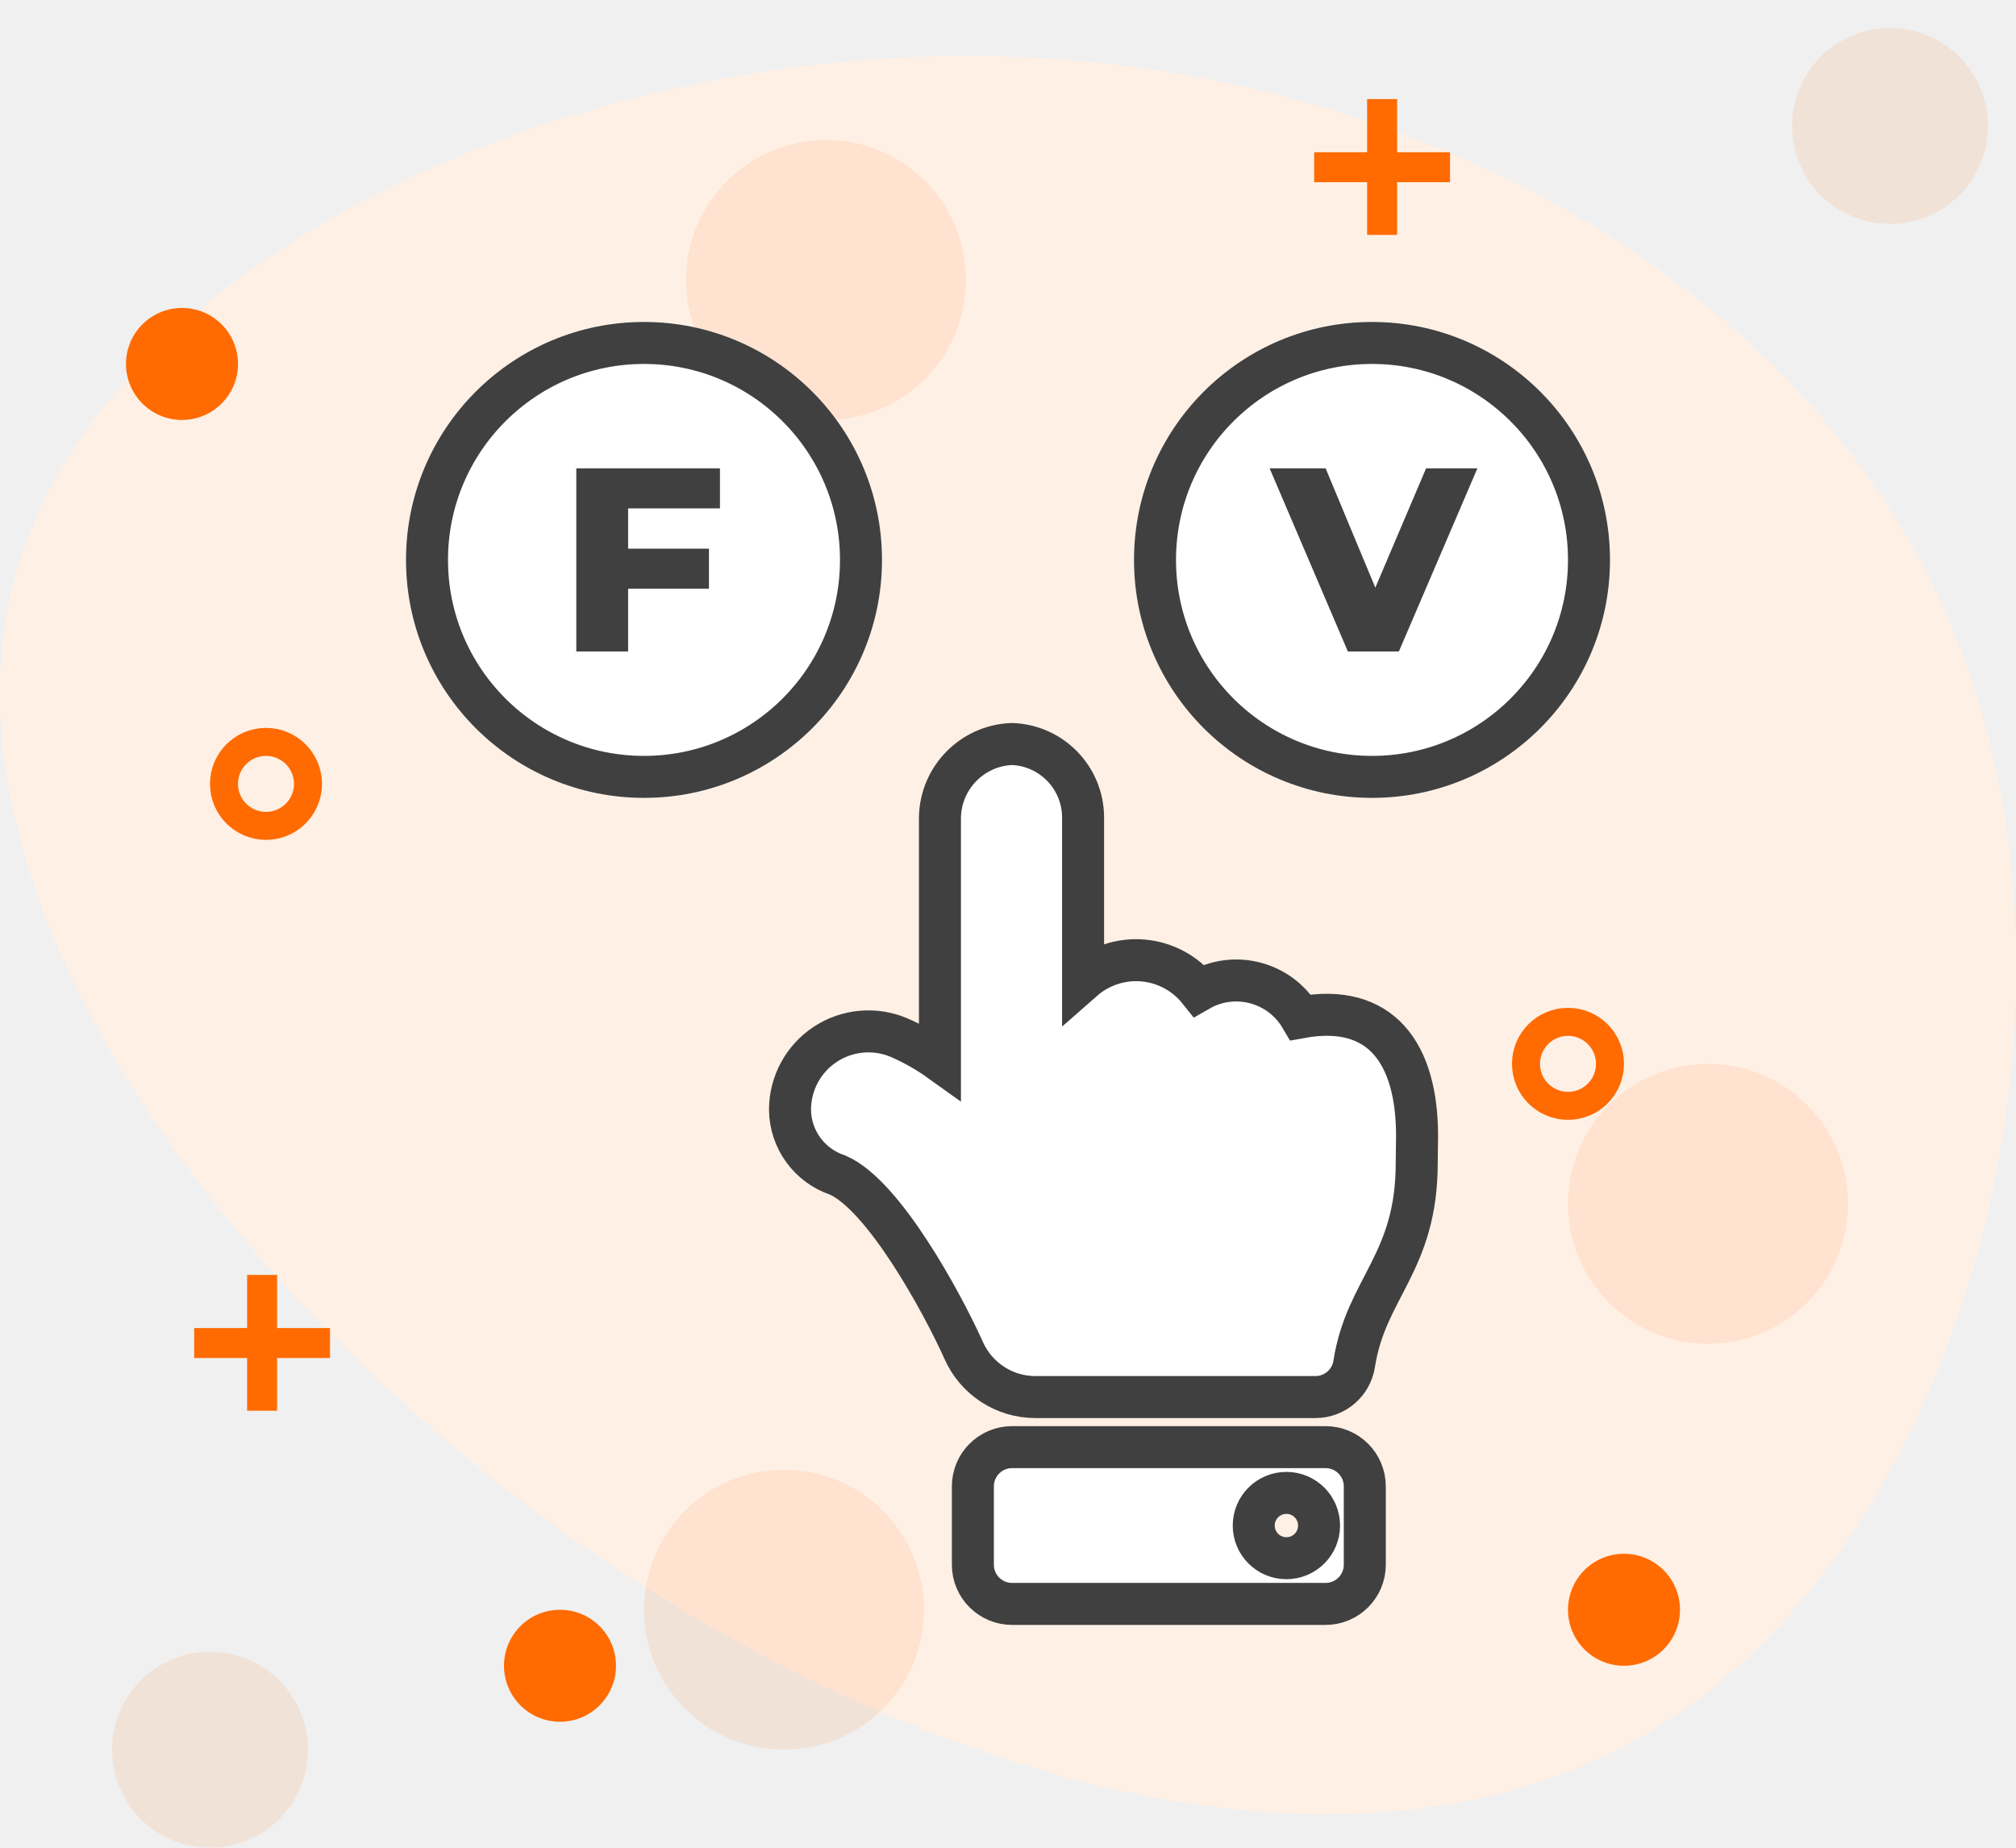
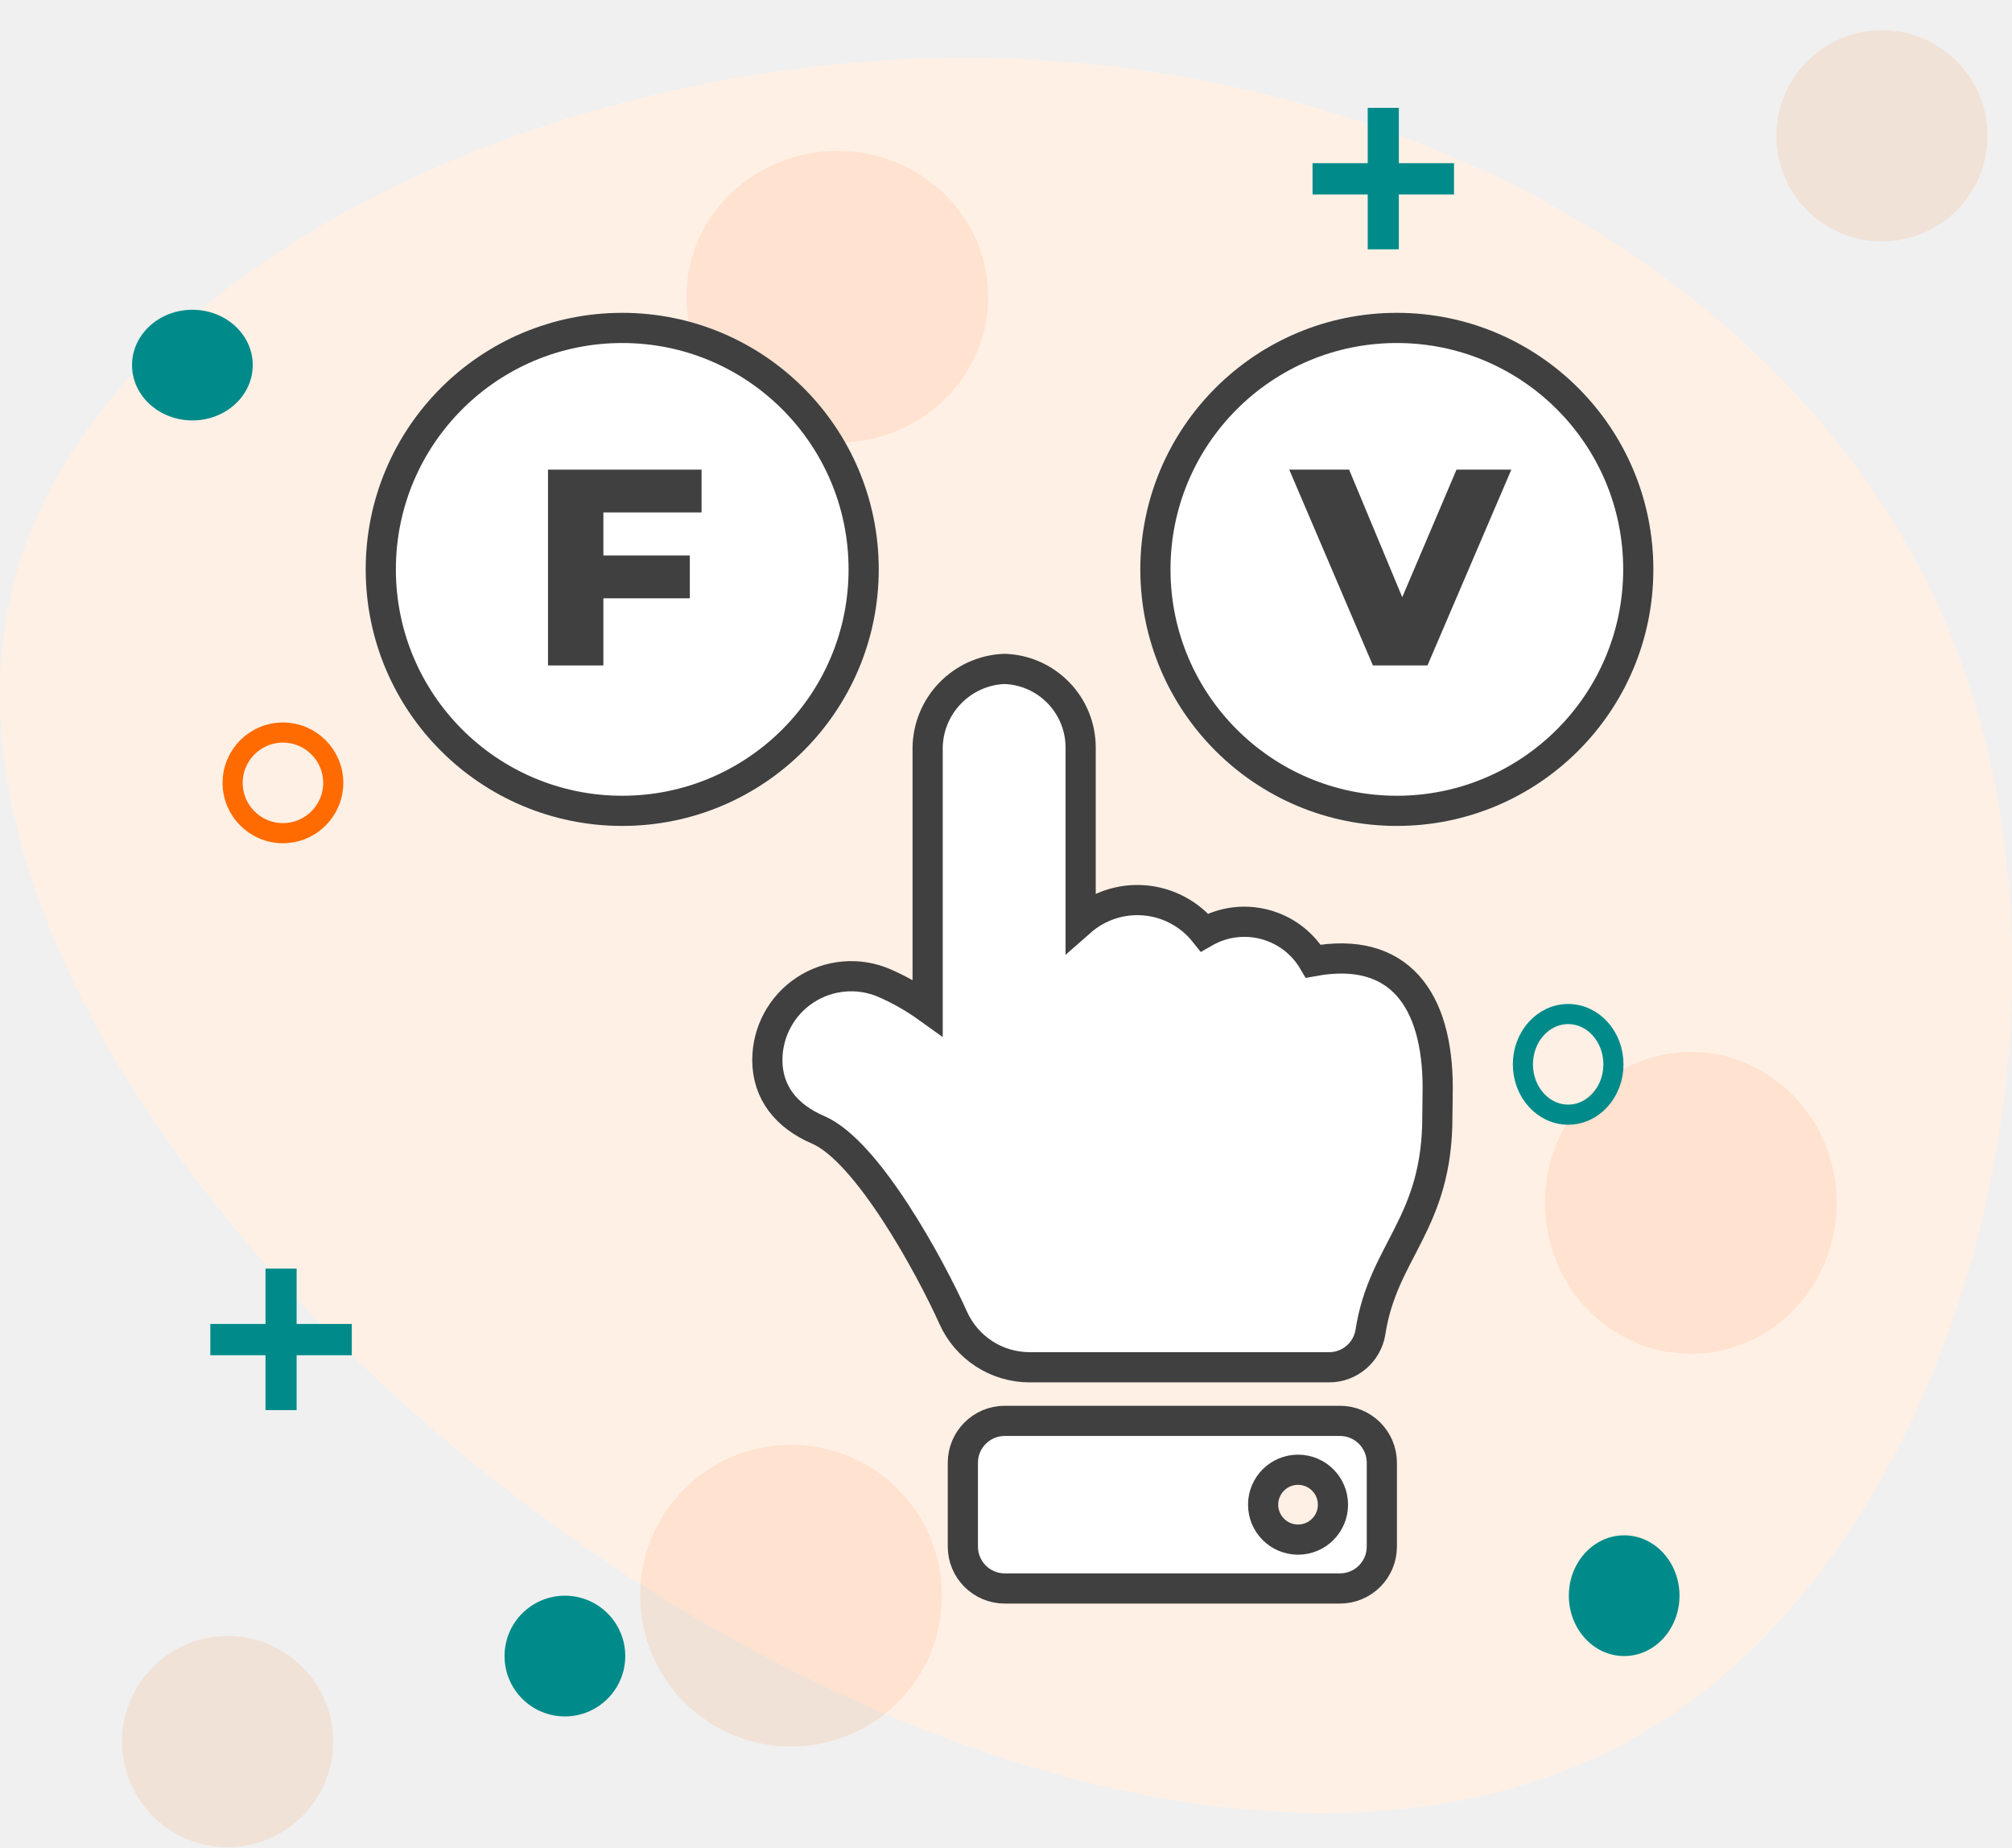
- <svg xmlns="http://www.w3.org/2000/svg" width="144" height="132" viewBox="0 0 144 132">
-   <g id="Grupo_27" data-name="Grupo 27" transform="translate(-8 -13)">
-     <path id="blob_2_" data-name="blob(2)" d="M70.952-16.161c9.669,26.2-.1,62.38-21.209,76C28.637,73.562-3.7,64.621-29.48,46.011S-74.5-.774-68.052-22.5C-61.606-44.336-29.48-59.619,1.294-59.1,31.964-58.58,61.283-42.361,70.952-16.161Z" transform="translate(77.306 76.112)" fill="#fff0e5" />
-     <g id="Grupo_3" data-name="Grupo 3" transform="translate(-5.665 -4.676)">
-       <text id="_" data-name="+" transform="translate(92.665 104.676)" fill="#ff6b00" font-size="20" font-family="Montserrat-Bold, Montserrat" font-weight="700">
-         <tspan x="-5.99" y="0">+</tspan>
-       </text>
-       <text id="_2" data-name="+" transform="translate(32.665 120.676)" fill="#ff6b00" font-size="20" font-family="Montserrat-Bold, Montserrat" font-weight="700">
-         <tspan x="-5.99" y="0">+</tspan>
-       </text>
-       <text id="_3" data-name="+" transform="translate(112.665 36.676)" fill="#ff6b00" font-size="20" font-family="Montserrat-Bold, Montserrat" font-weight="700">
-         <tspan x="-5.99" y="0">+</tspan>
-       </text>
-       <circle id="Elipse_1" data-name="Elipse 1" cx="4" cy="4" r="4" transform="translate(22.665 39.676)" fill="#ff6b00" />
-       <circle id="Elipse_2" data-name="Elipse 2" cx="4" cy="4" r="4" transform="translate(49.665 132.676)" fill="#ff6b00" />
-       <circle id="Elipse_5" data-name="Elipse 5" cx="4" cy="4" r="4" transform="translate(125.665 128.676)" fill="#ff6b00" />
-       <circle id="Elipse_6" data-name="Elipse 6" cx="10" cy="10" r="10" transform="translate(62.665 27.676)" fill="#ff6b00" opacity="0.1" />
-       <circle id="Elipse_7" data-name="Elipse 7" cx="10" cy="10" r="10" transform="translate(125.665 93.676)" fill="#ff6b00" opacity="0.1" />
-       <circle id="Elipse_11" data-name="Elipse 11" cx="7" cy="7" r="7" transform="translate(141.665 19.676)" fill="#ff6b00" opacity="0.1" />
-       <circle id="Elipse_12" data-name="Elipse 12" cx="7" cy="7" r="7" transform="translate(21.665 135.676)" fill="#ff6b00" opacity="0.1" />
-       <circle id="Elipse_8" data-name="Elipse 8" cx="10" cy="10" r="10" transform="translate(59.665 122.676)" fill="#ff6b00" opacity="0.1" />
-       <g id="Elipse_3" data-name="Elipse 3" transform="translate(121.665 89.676)" fill="none" stroke="#ff6b00" stroke-width="2">
-         <circle cx="4" cy="4" r="4" stroke="none" />
-         <circle cx="4" cy="4" r="3" fill="none" />
+ <svg xmlns="http://www.w3.org/2000/svg" width="200" height="183.602" viewBox="0 0 200 183.602">
+   <g id="Grupo_80089" data-name="Grupo 80089" transform="translate(-223.875 -391)">
+     <g id="Grupo_27" data-name="Grupo 27" transform="translate(223.875 391)">
+       <path id="blob_2_" data-name="blob(2)" d="M125.5.542c13.429,36.388-.144,86.639-29.457,105.555C66.726,125.158,21.818,112.74-13.993,86.892S-76.517,21.913-67.564-8.266c8.953-30.324,53.572-51.55,96.314-50.828C71.347-58.372,112.067-35.846,125.5.542Z" transform="translate(69.306 64.866)" fill="#fff0e5" />
+       <g id="Grupo_3" data-name="Grupo 3" transform="translate(12.125 0)">
+         <text id="_" data-name="+" transform="translate(97.811 121.222)" fill="#ff6b00" font-size="29" font-family="Montserrat-Bold, Montserrat" font-weight="700">
+           <tspan x="-8.468" y="0">+</tspan>
+         </text>
+         <text id="_2" data-name="+" transform="translate(16.001 143.374)" fill="#008b8a" font-size="29" font-family="Montserrat-Bold, Montserrat" font-weight="700">
+           <tspan x="-8.468" y="0">+</tspan>
+         </text>
+         <text id="_3" data-name="+" transform="translate(125.565 28)" fill="#008b8a" font-size="29" font-family="Montserrat-Bold, Montserrat" font-weight="700">
+           <tspan x="-8.468" y="0">+</tspan>
+         </text>
+         <ellipse id="Elipse_1" data-name="Elipse 1" cx="6" cy="5.5" rx="6" ry="5.5" transform="translate(1 30.788)" fill="#008b8a" />
+         <circle id="Elipse_2" data-name="Elipse 2" cx="6" cy="6" r="6" transform="translate(38.028 158.602)" fill="#008b8a" />
+         <ellipse id="Elipse_5" data-name="Elipse 5" cx="5.5" cy="6" rx="5.5" ry="6" transform="translate(143.824 152.602)" fill="#008b8a" />
+         <ellipse id="Elipse_6" data-name="Elipse 6" cx="15" cy="14.5" rx="15" ry="14.5" transform="translate(56.107 15)" fill="#ff6b00" opacity="0.1" />
+         <ellipse id="Elipse_7" data-name="Elipse 7" cx="14.5" cy="15" rx="14.5" ry="15" transform="translate(141.445 104.56)" fill="#ff6b00" opacity="0.1" />
+         <circle id="Elipse_11" data-name="Elipse 11" cx="10.5" cy="10.5" r="10.5" transform="translate(164.445 3)" fill="#ff6b00" opacity="0.1" />
+         <circle id="Elipse_12" data-name="Elipse 12" cx="10.5" cy="10.5" r="10.5" transform="translate(0 162.602)" fill="#ff6b00" opacity="0.1" />
+         <circle id="Elipse_8" data-name="Elipse 8" cx="15" cy="15" r="15" transform="translate(51.508 143.602)" fill="#ff6b00" opacity="0.1" />
+         <g id="Elipse_3" data-name="Elipse 3" transform="translate(138.257 99.79)" fill="none" stroke="#008b8a" stroke-width="2">
+           <ellipse cx="5.5" cy="6" rx="5.5" ry="6" stroke="none" />
+           <ellipse cx="5.5" cy="6" rx="4.5" ry="5" fill="none" />
+         </g>
+         <g id="Elipse_4" data-name="Elipse 4" transform="translate(10 71.812)" fill="none" stroke="#ff6b00" stroke-width="2">
+           <circle cx="6" cy="6" r="6" stroke="none" />
+           <circle cx="6" cy="6" r="5" fill="none" />
+         </g>
      </g>
-       <g id="Elipse_4" data-name="Elipse 4" transform="translate(28.665 69.676)" fill="none" stroke="#ff6b00" stroke-width="2">
-         <circle cx="4" cy="4" r="4" stroke="none" />
-         <circle cx="4" cy="4" r="3" fill="none" />
+       <g id="Grupo_4" data-name="Grupo 4" transform="translate(75.638 66.484)">
+         <path id="Icon_awesome-hand-point-right" data-name="Icon awesome-hand-point-right" d="M91.4,23.54a7.825,7.825,0,0,1-7.774,7.605H66.3a8.536,8.536,0,0,1-1.093,12.311,7.949,7.949,0,0,1-2.855,10.814c1.557,8.528-3.808,12.367-12.6,12.367-.477,0-2.3-.035-2.777-.034-10.754.029-13.344-5.391-21.472-6.649a4.16,4.16,0,0,1-3.517-4.113V26.076h0a8.33,8.33,0,0,1,4.939-7.609c5.013-2.255,16.557-8.51,18.661-13.418C46.941,1.891,49.3,0,52.529,0a8.335,8.335,0,0,1,7.656,11.611,23.586,23.586,0,0,1-2.456,4.324h25.9A7.951,7.951,0,0,1,91.4,23.54Zm-74.741.06V56.919a4.165,4.165,0,0,1-4.165,4.165H4.165A4.165,4.165,0,0,1,0,56.919V23.6a4.165,4.165,0,0,1,4.165-4.165h8.33A4.165,4.165,0,0,1,16.659,23.6ZM11.8,52.755A3.471,3.471,0,1,0,8.33,56.225,3.471,3.471,0,0,0,11.8,52.755Z" transform="translate(0 92.038) rotate(-90)" fill="#fff" />
+         <path id="Icon_awesome-hand-point-right-2" data-name="Icon awesome-hand-point-right" d="M91.4,23.54a7.825,7.825,0,0,1-7.774,7.605H66.3a8.536,8.536,0,0,1-1.093,12.311,7.949,7.949,0,0,1-2.855,10.814c1.557,8.528-3.808,12.367-12.6,12.367-.477,0-2.3-.035-2.777-.034-10.754.029-13.344-5.391-21.472-6.649a4.16,4.16,0,0,1-3.517-4.113V26.076h0a8.33,8.33,0,0,1,4.939-7.609c5.013-2.255,16.557-8.51,18.661-13.418C46.941,1.891,49.3,0,52.529,0a8.335,8.335,0,0,1,7.656,11.611,23.586,23.586,0,0,1-2.456,4.324h25.9A7.951,7.951,0,0,1,91.4,23.54Zm-74.741.06V56.919a4.165,4.165,0,0,1-4.165,4.165H4.165A4.165,4.165,0,0,1,0,56.919V23.6a4.165,4.165,0,0,1,4.165-4.165h8.33A4.165,4.165,0,0,1,16.659,23.6ZM11.8,52.755A3.471,3.471,0,1,0,8.33,56.225,3.471,3.471,0,0,0,11.8,52.755Z" transform="translate(0.638 91.401) rotate(-90)" fill="none" stroke="#404040" stroke-width="3" />
      </g>
-     </g>
-     <g id="Grupo_4" data-name="Grupo 4" transform="translate(9 20.651)">
-       <path id="Icon_awesome-hand-point-right" data-name="Icon awesome-hand-point-right" d="M61.431,15.822a5.259,5.259,0,0,1-5.225,5.112H44.56a5.737,5.737,0,0,1-.735,8.275,5.343,5.343,0,0,1-1.919,7.268c1.047,5.732-2.56,8.312-8.468,8.312-.32,0-1.548-.024-1.866-.023-7.228.02-8.968-3.623-14.431-4.469a2.8,2.8,0,0,1-2.364-2.765V17.526h0a5.6,5.6,0,0,1,3.32-5.114C21.467,10.9,29.226,6.692,30.64,3.393A4.971,4.971,0,0,1,35.305,0a5.6,5.6,0,0,1,5.146,7.8A15.853,15.853,0,0,1,38.8,10.71H56.206a5.344,5.344,0,0,1,5.225,5.112ZM11.2,15.862V38.256a2.8,2.8,0,0,1-2.8,2.8H2.8a2.8,2.8,0,0,1-2.8-2.8V15.862a2.8,2.8,0,0,1,2.8-2.8H8.4A2.8,2.8,0,0,1,11.2,15.862ZM7.931,35.457A2.333,2.333,0,1,0,5.6,37.79,2.333,2.333,0,0,0,7.931,35.457Z" transform="translate(55 107.36) rotate(-90)" fill="#fff" />
-       <path id="Icon_awesome-hand-point-right-2" data-name="Icon awesome-hand-point-right" d="M61.431,15.822a5.259,5.259,0,0,1-5.225,5.112H44.56a5.737,5.737,0,0,1-.735,8.275,5.343,5.343,0,0,1-1.919,7.268c1.047,5.732-2.56,8.312-8.468,8.312-.32,0-1.548-.024-1.866-.023-7.228.02-8.968-3.623-14.431-4.469a2.8,2.8,0,0,1-2.364-2.765V17.526h0a5.6,5.6,0,0,1,3.32-5.114C21.467,10.9,29.226,6.692,30.64,3.393A4.971,4.971,0,0,1,35.305,0a5.6,5.6,0,0,1,5.146,7.8A15.853,15.853,0,0,1,38.8,10.71H56.206a5.344,5.344,0,0,1,5.225,5.112ZM11.2,15.862V38.256a2.8,2.8,0,0,1-2.8,2.8H2.8a2.8,2.8,0,0,1-2.8-2.8V15.862a2.8,2.8,0,0,1,2.8-2.8H8.4A2.8,2.8,0,0,1,11.2,15.862ZM7.931,35.457A2.333,2.333,0,1,0,5.6,37.79,2.333,2.333,0,0,0,7.931,35.457Z" transform="translate(55.429 106.931) rotate(-90)" fill="none" stroke="#404040" stroke-width="3" />
-     </g>
-     <g id="Grupo_7" data-name="Grupo 7" transform="translate(2.018 1.181)">
-       <g id="Grupo_5" data-name="Grupo 5" transform="translate(87.326 35)">
-         <g id="Elipse_10" data-name="Elipse 10" transform="translate(-0.344 -0.181)" fill="#fff" stroke="#404040" stroke-width="3">
-           <circle cx="17" cy="17" r="17" stroke="none" />
-           <circle cx="17" cy="17" r="15.5" fill="none" />
+       <g id="Grupo_7" data-name="Grupo 7" transform="translate(36.351 31.093)">
+         <g id="Grupo_5" data-name="Grupo 5" transform="translate(77)">
+           <g id="Elipse_10" data-name="Elipse 10" fill="#fff" stroke="#404040" stroke-width="3">
+             <circle cx="25.5" cy="25.5" r="25.5" stroke="none" />
+             <circle cx="25.5" cy="25.5" r="24" fill="none" />
+           </g>
+           <path id="Trazado_23" data-name="Trazado 23" d="M14.137-14,5.8,5.463H.374L-7.94-14h5.95L3.293-1.321,8.687-14Z" transform="translate(22.745 29.585)" fill="#404040" />
        </g>
-         <path id="Trazado_23" data-name="Trazado 23" d="M6.9-14,1.292-.919H-2.352L-7.94-14h4L-.39-5.478,3.235-14Z" transform="translate(17.284 24.278)" fill="#404040" />
-       </g>
-       <g id="Grupo_6" data-name="Grupo 6" transform="translate(35 35)">
-         <g id="Elipse_9" data-name="Elipse 9" transform="translate(-0.018 -0.181)" fill="#fff" stroke="#404040" stroke-width="3">
-           <circle cx="17" cy="17" r="17" stroke="none" />
-           <circle cx="17" cy="17" r="15.5" fill="none" />
+         <g id="Grupo_6" data-name="Grupo 6">
+           <g id="Elipse_9" data-name="Elipse 9" fill="#fff" stroke="#404040" stroke-width="3">
+             <circle cx="25.5" cy="25.5" r="25.5" stroke="none" />
+             <circle cx="25.5" cy="25.5" r="24" fill="none" />
+           </g>
+           <path id="Trazado_22" data-name="Trazado 22" d="M.485-9.746v4.282H9.077V-1.21H.485V5.463H-5.02V-14H10.245v4.254Z" transform="translate(23.142 29.585)" fill="#404040" />
        </g>
-         <path id="Trazado_22" data-name="Trazado 22" d="M-1.32-11.141v2.878H4.455V-5.4H-1.32V-.919h-3.7V-14H5.24v2.859Z" transform="translate(17.167 24.278)" fill="#404040" />
      </g>
    </g>
  </g>
</svg>
